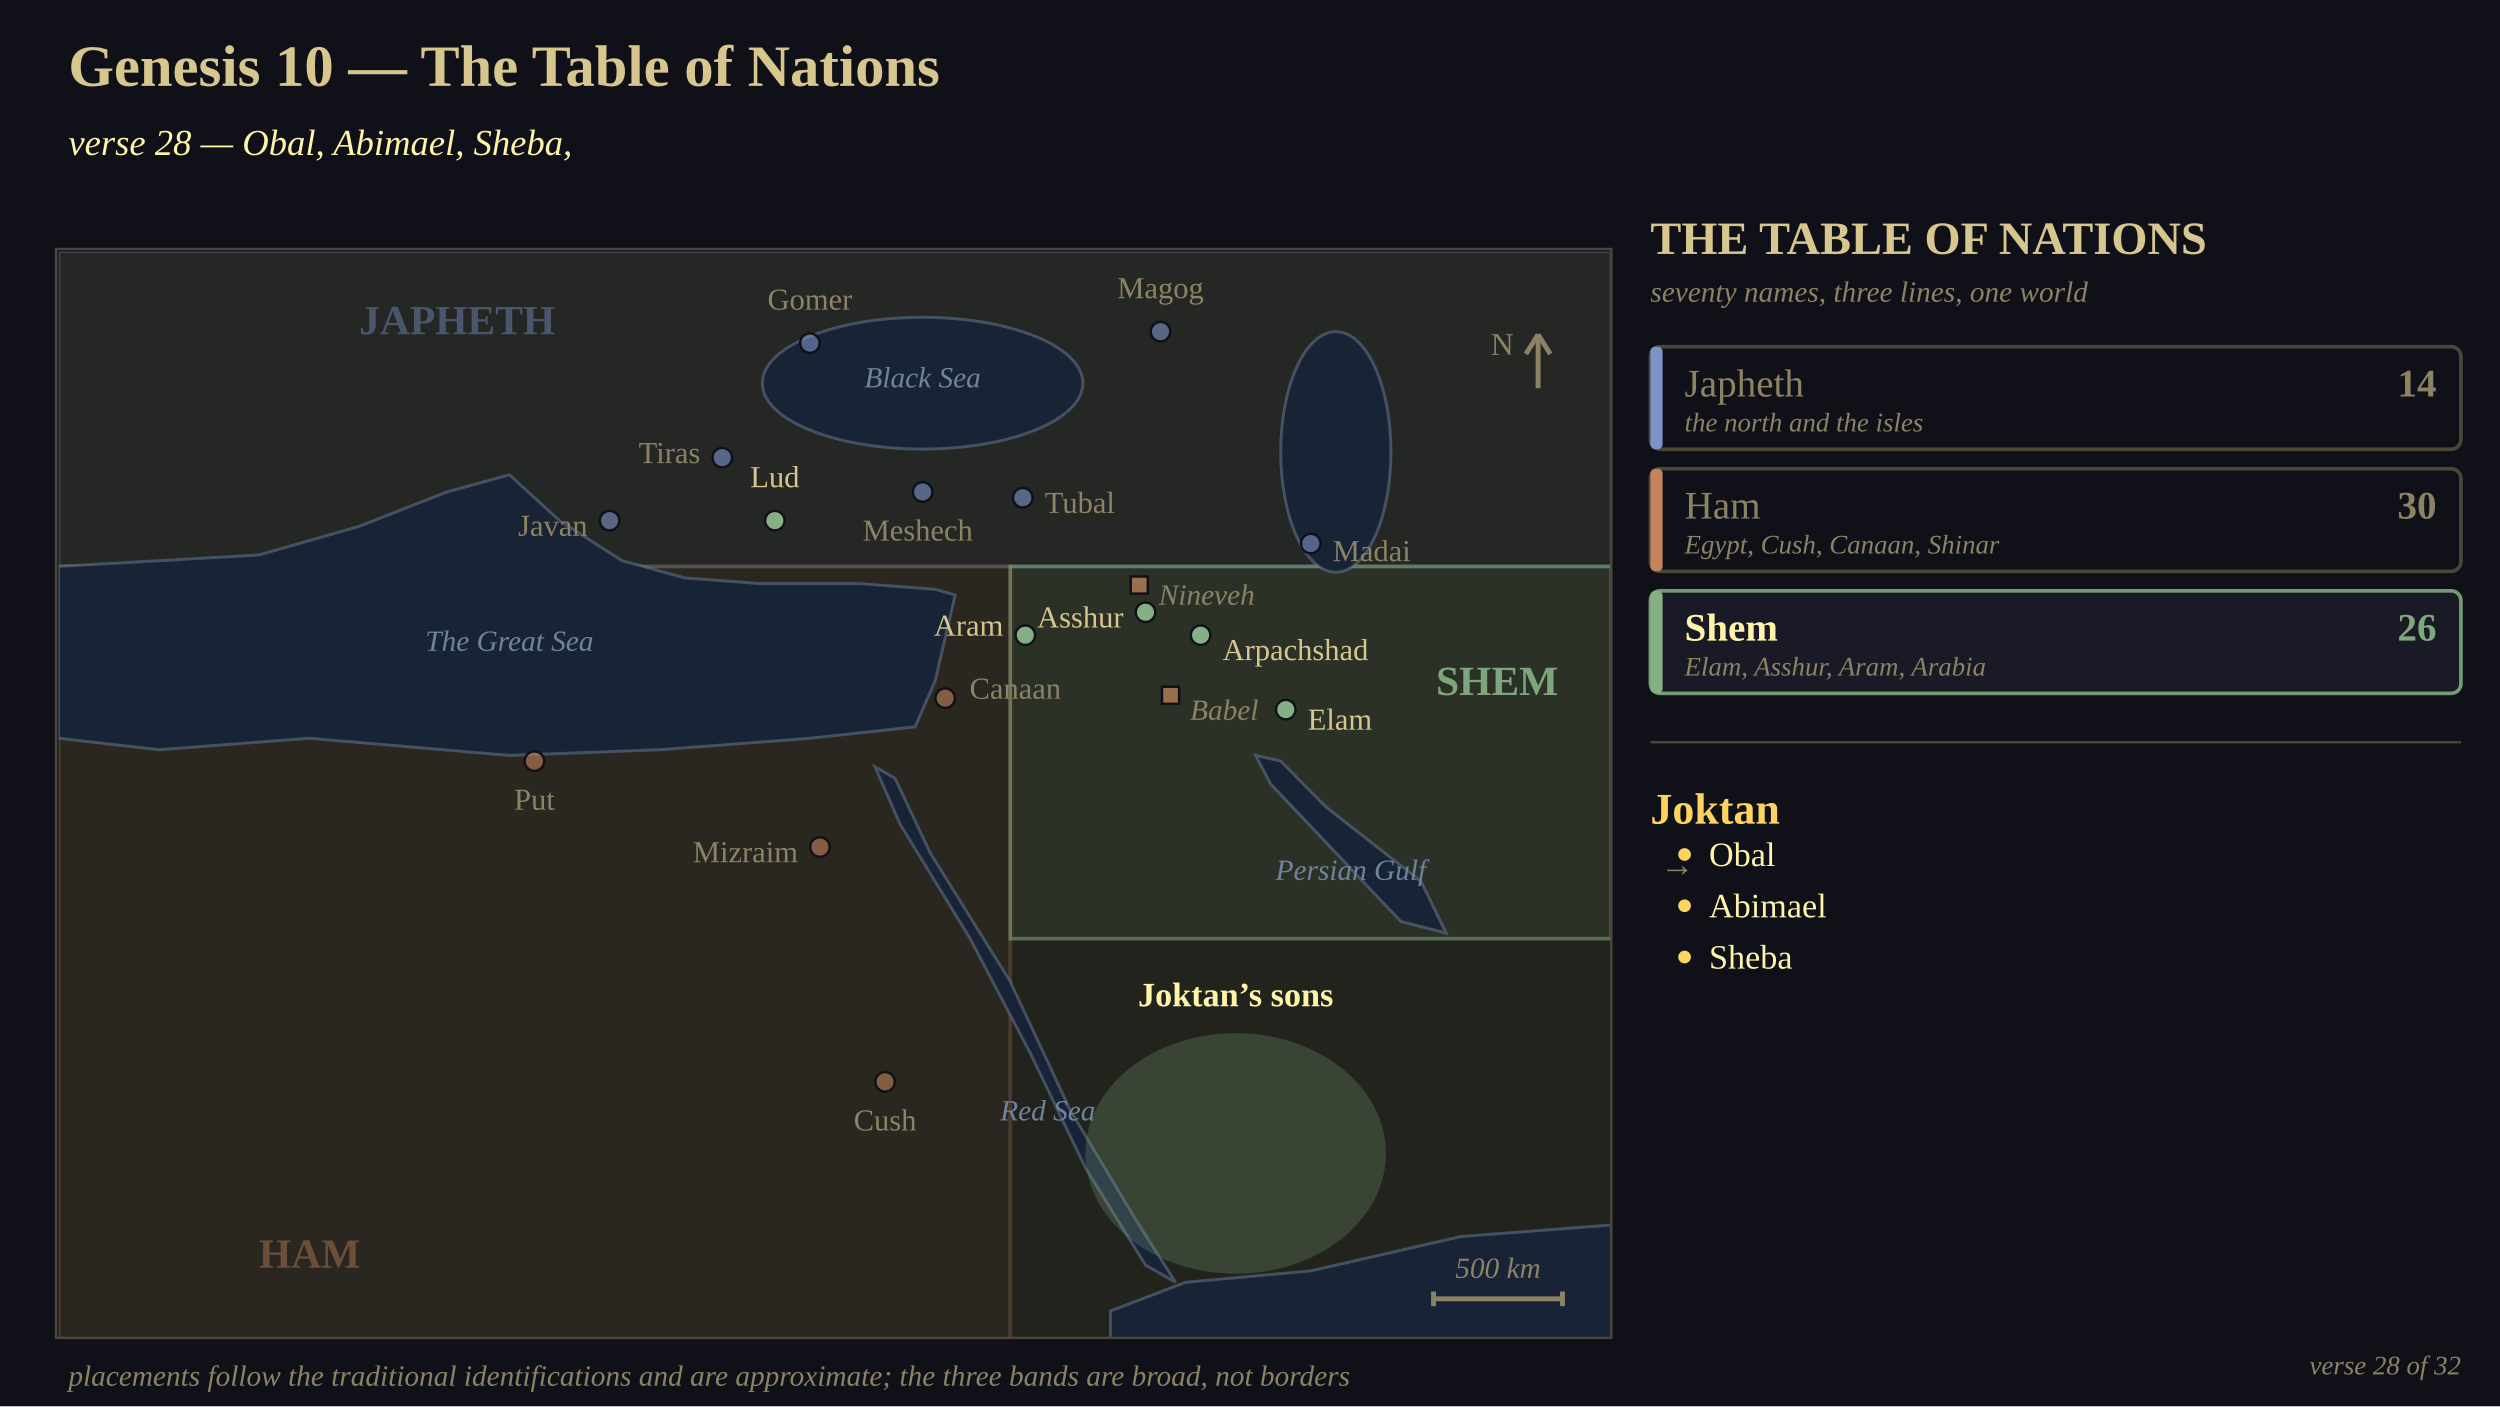
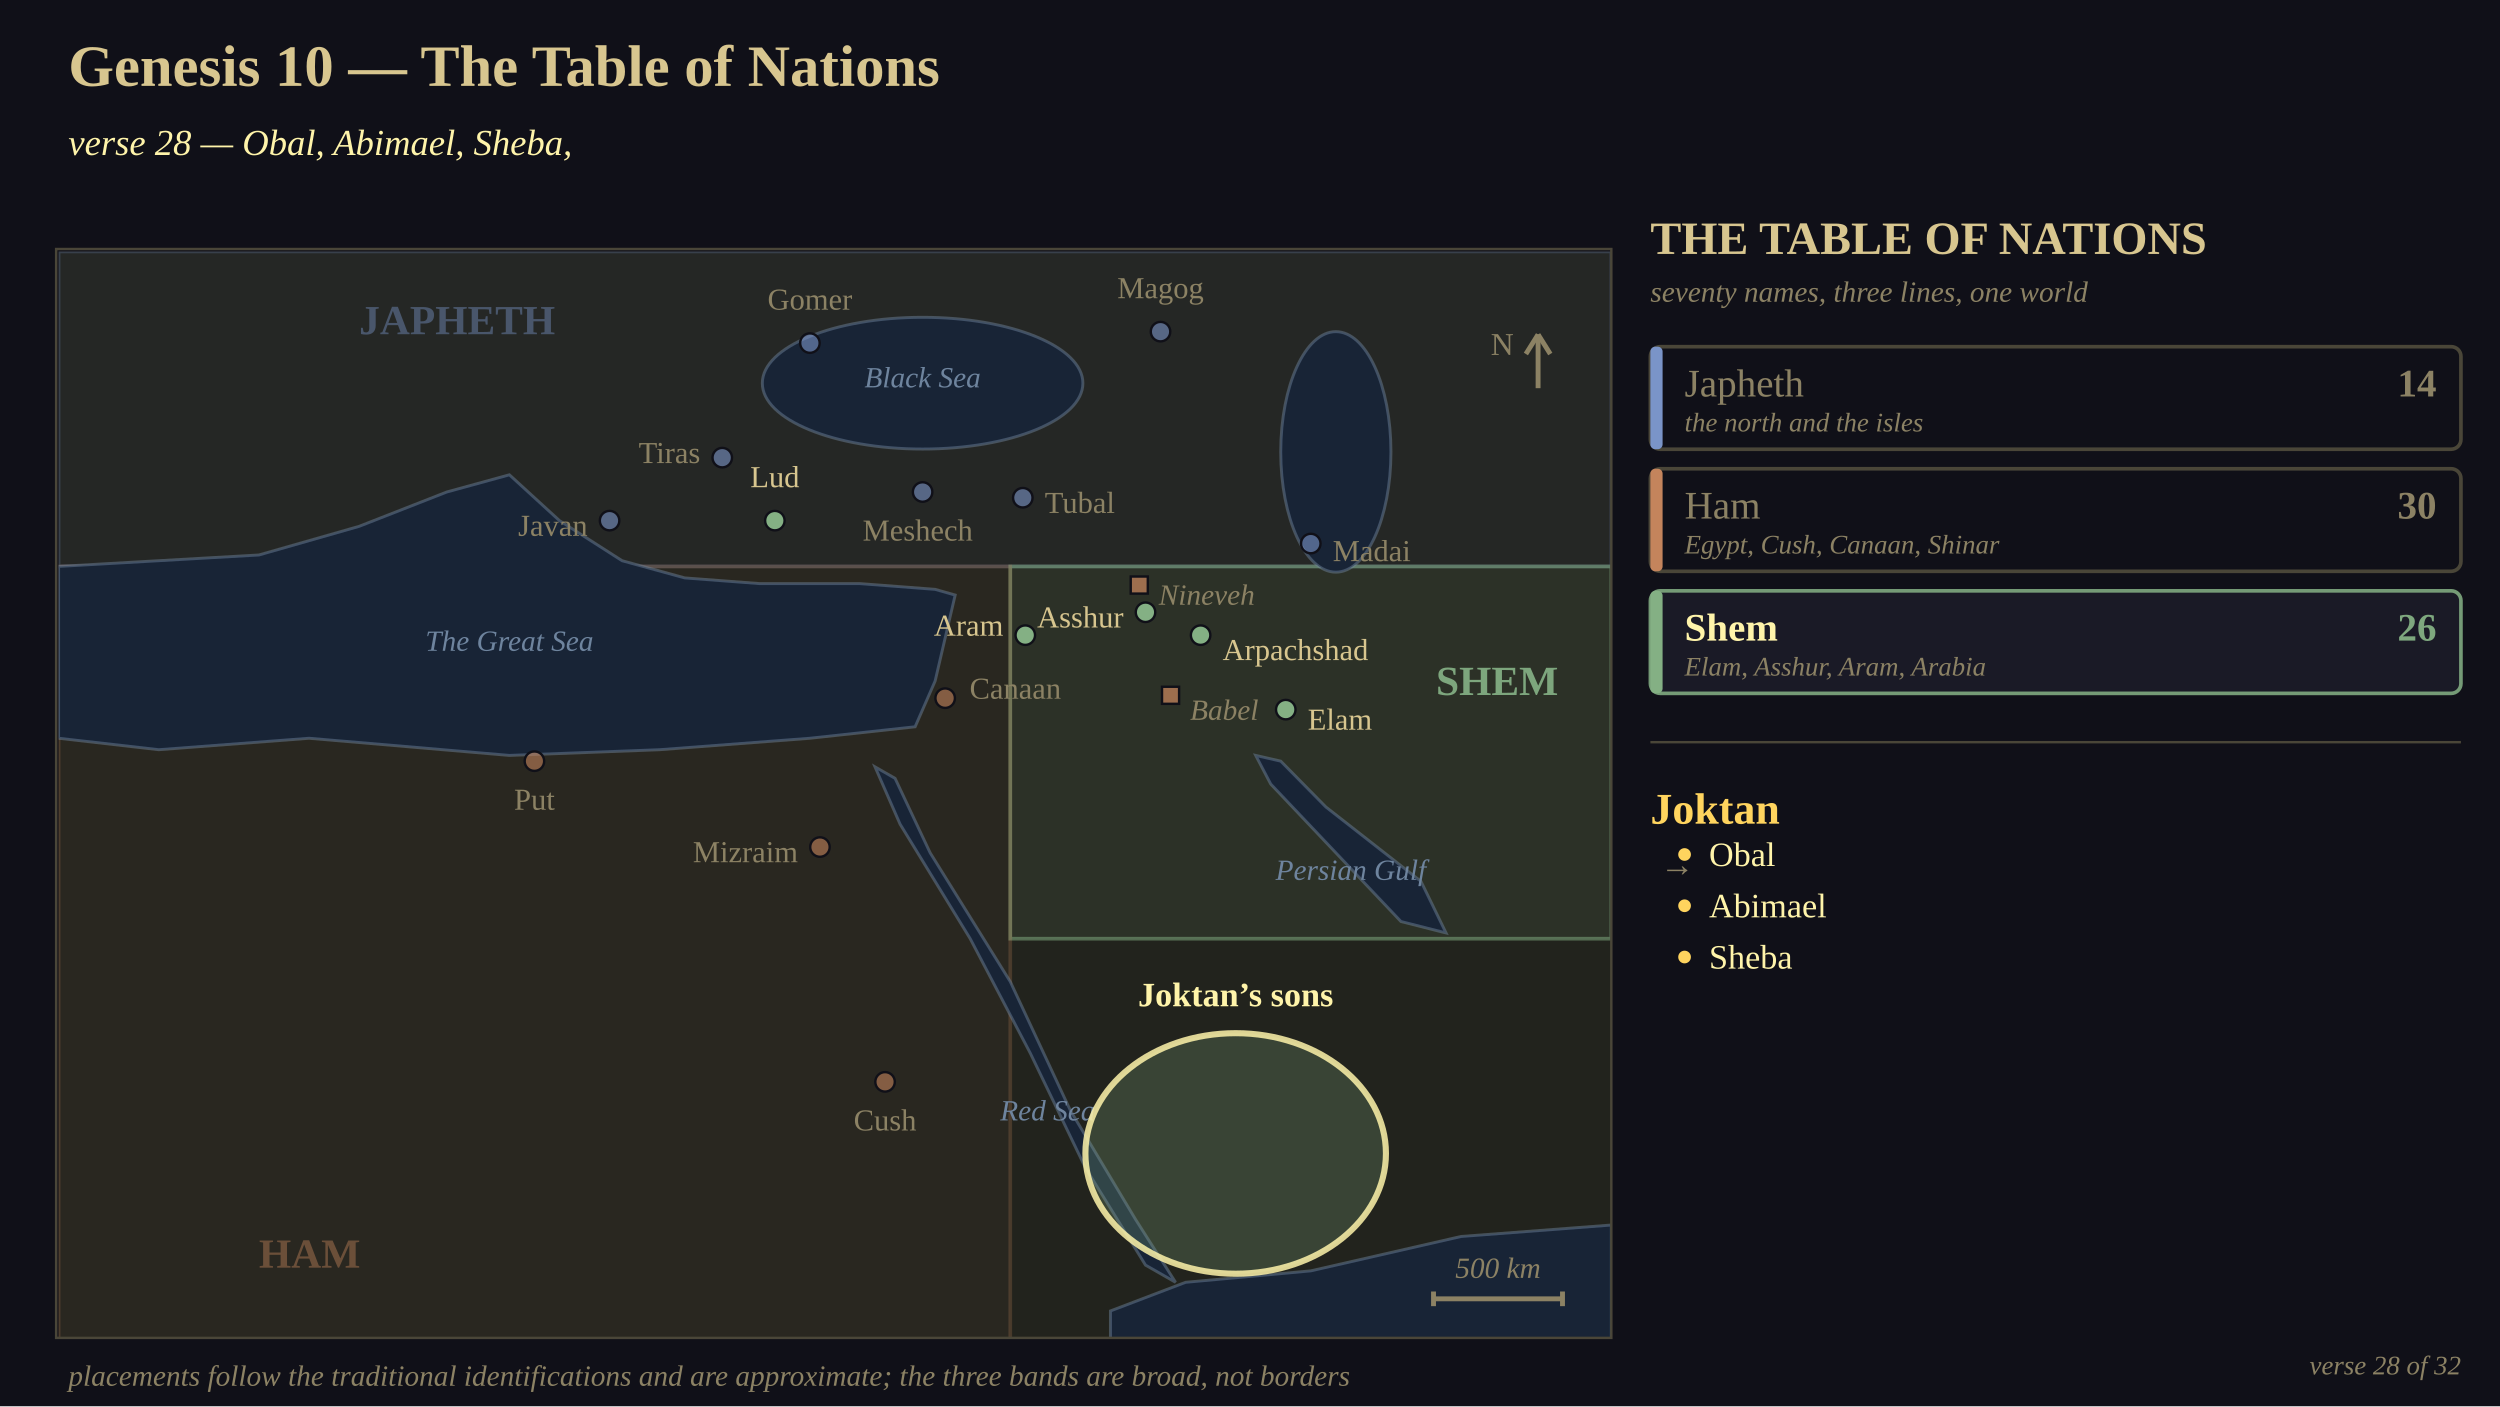
<svg xmlns="http://www.w3.org/2000/svg" viewBox="0 0 1024 576" width="1024" height="576" font-family="Georgia, 'Times New Roman', serif">
  <defs>
    <clipPath id="clip1">
      <rect x="0" y="0" width="636" height="445" />
    </clipPath>
  </defs>
  <rect x="0" y="0" width="1024" height="576" fill="rgb(16,16,24)" />
  <text x="28" y="20" font-size="24" text-anchor="start" dominant-baseline="text-before-edge" fill="rgb(216,198,143)" font-family="Georgia, 'Times New Roman', serif" font-weight="bold">Genesis 10 — The Table of Nations</text>
  <text x="28" y="54" font-size="15" text-anchor="start" dominant-baseline="text-before-edge" fill="rgb(255,244,170)" font-family="Georgia, 'Times New Roman', serif" font-style="italic">verse 28 — Obal, Abimael, Sheba,</text>
  <text x="28" y="560" font-size="12" text-anchor="start" dominant-baseline="text-before-edge" fill="rgb(140,130,100)" font-family="Georgia, 'Times New Roman', serif" font-style="italic">placements follow the traditional identifications and are approximate; the three bands are broad, not borders</text>
  <g clip-path="url(#clip1)" transform="translate(24,103)">
    <rect x="0" y="0" width="636" height="445" fill="rgb(34,35,29)" />
    <polygon points="0,129.01 0,0 636,0 636,129.01" fill="rgb(122,148,200)" fill-opacity="0.047" stroke="rgb(122,148,200)" stroke-width="1.5" stroke-opacity="0.235" />
    <text x="123.1" y="28.15" font-size="17" text-anchor="start" dominant-baseline="central" fill="rgb(122,148,200)" font-family="Georgia, 'Times New Roman', serif" fill-opacity="0.431" font-weight="bold">JAPHETH</text>
    <polygon points="389.81,281.49 389.81,129.01 636,129.01 636,281.49" fill="rgb(132,176,132)" fill-opacity="0.102" stroke="rgb(132,176,132)" stroke-width="1.5" stroke-opacity="0.510" />
    <text x="564.19" y="175.93" font-size="17" text-anchor="start" dominant-baseline="central" fill="rgb(132,176,132)" font-family="Georgia, 'Times New Roman', serif" fill-opacity="0.922" font-weight="bold">SHEM</text>
    <polygon points="0,445.69 0,129.01 389.81,129.01 389.81,445.69" fill="rgb(196,132,92)" fill-opacity="0.047" stroke="rgb(196,132,92)" stroke-width="1.5" stroke-opacity="0.235" />
    <text x="82.06" y="410.5" font-size="17" text-anchor="start" dominant-baseline="central" fill="rgb(196,132,92)" font-family="Georgia, 'Times New Roman', serif" fill-opacity="0.431" font-weight="bold">HAM</text>
    <polygon points="0,199.39 0,129.01 82.06,124.32 123.1,112.59 159,98.52 184.65,91.48 205.16,110.25 230.81,126.67 256.45,133.71 287.23,136.05 328.26,136.05 359.03,138.4 367.24,140.74 359.03,175.93 350.83,194.69 307.74,199.39 246.19,204.08 184.65,206.42 102.58,199.39 41.03,204.08" fill="rgb(24,36,54)" stroke="rgb(110,132,158)" stroke-width="1.2" stroke-opacity="0.471" />
    <polygon points="334.41,211.11 344.67,234.57 373.39,281.49 398.01,328.4 420.58,375.32 445.2,415.19 457.51,422.23 441.1,396.43 414.43,351.86 389.81,299.08 356.98,246.3 342.62,215.81" fill="rgb(24,36,54)" stroke="rgb(110,132,158)" stroke-width="1.2" stroke-opacity="0.471" />
    <polygon points="490.34,206.42 496.49,218.15 523.16,246.3 549.83,274.45 568.3,279.14 558.04,258.03 519.06,227.53 500.59,208.77" fill="rgb(24,36,54)" stroke="rgb(110,132,158)" stroke-width="1.2" stroke-opacity="0.471" />
    <polygon points="430.84,445.69 636,445.69 636,398.77 574.45,403.46 512.9,417.54 461.61,422.23 430.84,433.96" fill="rgb(24,36,54)" stroke="rgb(110,132,158)" stroke-width="1.2" stroke-opacity="0.471" />
    <ellipse cx="353.9" cy="53.95" rx="65.65" ry="26.98" fill="rgb(24,36,54)" stroke="rgb(110,132,158)" stroke-width="1.2" stroke-opacity="0.471" />
    <ellipse cx="523.16" cy="82.1" rx="22.57" ry="49.26" fill="rgb(24,36,54)" stroke="rgb(110,132,158)" stroke-width="1.2" stroke-opacity="0.471" />
    <text x="184.65" y="159.51" font-size="12" text-anchor="middle" dominant-baseline="central" fill="rgb(110,132,158)" font-family="Georgia, 'Times New Roman', serif" font-style="italic">The Great Sea</text>
    <text x="405.19" y="351.86" font-size="12" text-anchor="middle" dominant-baseline="central" fill="rgb(110,132,158)" font-family="Georgia, 'Times New Roman', serif" font-style="italic">Red Sea</text>
    <text x="353.9" y="51.61" font-size="12" text-anchor="middle" dominant-baseline="central" fill="rgb(110,132,158)" font-family="Georgia, 'Times New Roman', serif" font-style="italic">Black Sea</text>
    <text x="529.32" y="253.34" font-size="12" text-anchor="middle" dominant-baseline="central" fill="rgb(110,132,158)" font-family="Georgia, 'Times New Roman', serif" font-style="italic">Persian Gulf</text>
    <ellipse cx="482.13" cy="369.45" rx="61.55" ry="49.26" fill="rgb(132,176,132)" fill-opacity="0.235" />
-     <polyline points="543.68,369.45 543.05,376.46 541.18,383.33 538.12,389.91 533.91,396.08 528.64,401.71 522.43,406.68 515.4,410.89 507.7,414.26 499.47,416.72 490.89,418.21 482.13,418.71 473.37,418.21 464.79,416.72 456.56,414.26 448.85,410.89 441.82,406.68 435.61,401.71 430.35,396.08 426.14,389.91 423.07,383.33 421.21,376.46 420.58,369.45 421.21,362.44 423.07,355.57 426.14,348.99 430.35,342.82 435.61,337.19 441.82,332.22 448.85,328.01 456.56,324.64 464.79,322.19 473.37,320.69 482.13,320.19 490.89,320.69 499.47,322.19 507.7,324.64 515.4,328.01 522.43,332.22 528.64,337.19 533.91,342.82 538.12,348.99 541.18,355.57 543.05,362.44 543.68,369.45" fill="none" stroke-linejoin="round" stroke="rgb(255,244,170)" stroke-width="2.5" stroke-dasharray="348.89" stroke-dashoffset="348.89" stroke-opacity="0.847">
-       <animate attributeName="stroke-dashoffset" values="348.89;0" dur="2.0s" begin="0s" fill="freeze" calcMode="spline" keyTimes="0;1" keySplines="0.42 0 0.58 1" />
-     </polyline>
+     <ellipse cx="482.13" cy="369.45" rx="61.55" ry="49.26" fill="none" stroke="rgb(255,244,170)" stroke-width="2.5" stroke-opacity="0.847" />
    <text x="482.13" y="312.19" font-size="14" text-anchor="middle" dominant-baseline="text-after-edge" fill="rgb(255,244,170)" font-family="Georgia, 'Times New Roman', serif" font-weight="bold">Joktan’s sons</text>
    <circle cx="307.74" cy="37.53" r="4" fill="rgb(122,148,200)" fill-opacity="0.588" stroke="rgb(16,16,24)" stroke-width="1" />
    <text x="307.74" y="26.53" font-size="12.5" text-anchor="middle" dominant-baseline="text-after-edge" fill="rgb(140,130,100)" font-family="Georgia, 'Times New Roman', serif">Gomer</text>
    <circle cx="451.35" cy="32.84" r="4" fill="rgb(122,148,200)" fill-opacity="0.588" stroke="rgb(16,16,24)" stroke-width="1" />
    <text x="451.35" y="21.84" font-size="12.5" text-anchor="middle" dominant-baseline="text-after-edge" fill="rgb(140,130,100)" font-family="Georgia, 'Times New Roman', serif">Magog</text>
    <circle cx="512.9" cy="119.63" r="4" fill="rgb(122,148,200)" fill-opacity="0.588" stroke="rgb(16,16,24)" stroke-width="1" />
    <text x="521.9" y="122.63" font-size="12.5" text-anchor="start" dominant-baseline="central" fill="rgb(140,130,100)" font-family="Georgia, 'Times New Roman', serif">Madai</text>
    <circle cx="225.68" cy="110.25" r="4" fill="rgb(122,148,200)" fill-opacity="0.588" stroke="rgb(16,16,24)" stroke-width="1" />
    <text x="216.68" y="112.25" font-size="12.5" text-anchor="end" dominant-baseline="central" fill="rgb(140,130,100)" font-family="Georgia, 'Times New Roman', serif">Javan</text>
    <circle cx="394.94" cy="100.87" r="4" fill="rgb(122,148,200)" fill-opacity="0.588" stroke="rgb(16,16,24)" stroke-width="1" />
    <text x="403.94" y="102.87" font-size="12.5" text-anchor="start" dominant-baseline="central" fill="rgb(140,130,100)" font-family="Georgia, 'Times New Roman', serif">Tubal</text>
    <circle cx="353.9" cy="98.52" r="4" fill="rgb(122,148,200)" fill-opacity="0.588" stroke="rgb(16,16,24)" stroke-width="1" />
    <text x="351.9" y="110.52" font-size="12.5" text-anchor="middle" dominant-baseline="text-before-edge" fill="rgb(140,130,100)" font-family="Georgia, 'Times New Roman', serif">Meshech</text>
    <circle cx="271.84" cy="84.45" r="4" fill="rgb(122,148,200)" fill-opacity="0.588" stroke="rgb(16,16,24)" stroke-width="1" />
    <text x="262.84" y="82.45" font-size="12.5" text-anchor="end" dominant-baseline="central" fill="rgb(140,130,100)" font-family="Georgia, 'Times New Roman', serif">Tiras</text>
    <circle cx="338.52" cy="340.13" r="4" fill="rgb(196,132,92)" fill-opacity="0.588" stroke="rgb(16,16,24)" stroke-width="1" />
    <text x="338.52" y="352.13" font-size="12.5" text-anchor="middle" dominant-baseline="text-before-edge" fill="rgb(140,130,100)" font-family="Georgia, 'Times New Roman', serif">Cush</text>
    <circle cx="311.85" cy="243.95" r="4" fill="rgb(196,132,92)" fill-opacity="0.588" stroke="rgb(16,16,24)" stroke-width="1" />
    <text x="302.85" y="245.95" font-size="12.5" text-anchor="end" dominant-baseline="central" fill="rgb(140,130,100)" font-family="Georgia, 'Times New Roman', serif">Mizraim</text>
    <circle cx="194.9" cy="208.77" r="4" fill="rgb(196,132,92)" fill-opacity="0.588" stroke="rgb(16,16,24)" stroke-width="1" />
    <text x="194.9" y="220.77" font-size="12.5" text-anchor="middle" dominant-baseline="text-before-edge" fill="rgb(140,130,100)" font-family="Georgia, 'Times New Roman', serif">Put</text>
    <circle cx="363.14" cy="182.97" r="4" fill="rgb(196,132,92)" fill-opacity="0.588" stroke="rgb(16,16,24)" stroke-width="1" />
    <text x="373.14" y="178.97" font-size="12.5" text-anchor="start" dominant-baseline="central" fill="rgb(140,130,100)" font-family="Georgia, 'Times New Roman', serif">Canaan</text>
    <circle cx="502.65" cy="187.66" r="4" fill="rgb(132,176,132)" stroke="rgb(16,16,24)" stroke-width="1" />
    <text x="511.65" y="191.66" font-size="12.5" text-anchor="start" dominant-baseline="central" fill="rgb(216,198,143)" font-family="Georgia, 'Times New Roman', serif">Elam</text>
    <circle cx="445.2" cy="147.78" r="4" fill="rgb(132,176,132)" stroke="rgb(16,16,24)" stroke-width="1" />
    <text x="436.2" y="149.78" font-size="12.5" text-anchor="end" dominant-baseline="central" fill="rgb(216,198,143)" font-family="Georgia, 'Times New Roman', serif">Asshur</text>
    <circle cx="467.77" cy="157.16" r="4" fill="rgb(132,176,132)" stroke="rgb(16,16,24)" stroke-width="1" />
    <text x="476.77" y="163.16" font-size="12.5" text-anchor="start" dominant-baseline="central" fill="rgb(216,198,143)" font-family="Georgia, 'Times New Roman', serif">Arpachshad</text>
    <circle cx="293.38" cy="110.25" r="4" fill="rgb(132,176,132)" stroke="rgb(16,16,24)" stroke-width="1" />
    <text x="293.38" y="99.25" font-size="12.5" text-anchor="middle" dominant-baseline="text-after-edge" fill="rgb(216,198,143)" font-family="Georgia, 'Times New Roman', serif">Lud</text>
    <circle cx="395.96" cy="157.16" r="4" fill="rgb(132,176,132)" stroke="rgb(16,16,24)" stroke-width="1" />
    <text x="386.96" y="153.16" font-size="12.5" text-anchor="end" dominant-baseline="central" fill="rgb(216,198,143)" font-family="Georgia, 'Times New Roman', serif">Aram</text>
    <rect x="451.96" y="178.29" width="7" height="7" fill="rgb(196,132,92)" fill-opacity="0.745" stroke="rgb(16,16,24)" stroke-width="1" />
    <text x="463.46" y="187.79" font-size="12" text-anchor="start" dominant-baseline="central" fill="rgb(140,130,100)" font-family="Georgia, 'Times New Roman', serif" font-style="italic">Babel</text>
    <rect x="439.14" y="133.14" width="7" height="7" fill="rgb(196,132,92)" fill-opacity="0.745" stroke="rgb(16,16,24)" stroke-width="1" />
    <text x="450.64" y="140.64" font-size="12" text-anchor="start" dominant-baseline="central" fill="rgb(140,130,100)" font-family="Georgia, 'Times New Roman', serif" font-style="italic">Nineveh</text>
    <line x1="606" y1="56" x2="606" y2="34" stroke="rgb(140,130,100)" stroke-width="2" />
    <line x1="601" y1="42" x2="606" y2="34" stroke="rgb(140,130,100)" stroke-width="2" />
    <line x1="611" y1="42" x2="606" y2="34" stroke="rgb(140,130,100)" stroke-width="2" />
    <text x="596" y="38" font-size="13" text-anchor="end" dominant-baseline="central" fill="rgb(140,130,100)" font-family="Georgia, 'Times New Roman', serif">N</text>
    <line x1="563.17" y1="429" x2="616" y2="429" stroke="rgb(140,130,100)" stroke-width="2" />
    <line x1="563.17" y1="426" x2="563.17" y2="432" stroke="rgb(140,130,100)" stroke-width="2" />
    <line x1="616" y1="426" x2="616" y2="432" stroke="rgb(140,130,100)" stroke-width="2" />
    <text x="589.58" y="423" font-size="12" text-anchor="middle" dominant-baseline="text-after-edge" fill="rgb(140,130,100)" font-family="Georgia, 'Times New Roman', serif" font-style="italic">500 km</text>
  </g>
  <rect x="23" y="102" width="637" height="446" fill="none" stroke="rgb(74,70,56)" stroke-width="1" />
  <text x="676" y="92" font-size="19" text-anchor="start" dominant-baseline="text-before-edge" fill="rgb(216,198,143)" font-family="Georgia, 'Times New Roman', serif" font-weight="bold">THE TABLE OF NATIONS</text>
  <text x="676" y="116" font-size="12" text-anchor="start" dominant-baseline="text-before-edge" fill="rgb(140,130,100)" font-family="Georgia, 'Times New Roman', serif" font-style="italic">seventy names, three lines, one world</text>
  <rect x="676" y="142" width="332" height="42" rx="4" fill="rgb(16,16,24)" stroke="rgb(74,70,56)" stroke-width="1.5" />
  <rect x="676" y="142" width="5" height="42" rx="2" fill="rgb(122,148,200)" />
  <text x="690" y="157" font-size="16" text-anchor="start" dominant-baseline="central" fill="rgb(140,130,100)" font-family="Georgia, 'Times New Roman', serif">Japheth</text>
  <text x="998" y="157" font-size="16" text-anchor="end" dominant-baseline="central" fill="rgb(140,130,100)" font-family="Georgia, 'Times New Roman', serif" font-weight="bold">14</text>
  <text x="690" y="173" font-size="11" text-anchor="start" dominant-baseline="central" fill="rgb(140,130,100)" font-family="Georgia, 'Times New Roman', serif" font-style="italic">the north and the isles</text>
  <rect x="676" y="192" width="332" height="42" rx="4" fill="rgb(16,16,24)" stroke="rgb(74,70,56)" stroke-width="1.5" />
  <rect x="676" y="192" width="5" height="42" rx="2" fill="rgb(196,132,92)" />
  <text x="690" y="207" font-size="16" text-anchor="start" dominant-baseline="central" fill="rgb(140,130,100)" font-family="Georgia, 'Times New Roman', serif">Ham</text>
  <text x="998" y="207" font-size="16" text-anchor="end" dominant-baseline="central" fill="rgb(140,130,100)" font-family="Georgia, 'Times New Roman', serif" font-weight="bold">30</text>
  <text x="690" y="223" font-size="11" text-anchor="start" dominant-baseline="central" fill="rgb(140,130,100)" font-family="Georgia, 'Times New Roman', serif" font-style="italic">Egypt, Cush, Canaan, Shinar</text>
  <rect x="676" y="242" width="332" height="42" rx="4" fill="rgb(26,26,38)" stroke="rgb(132,176,132)" stroke-width="1.5" stroke-opacity="0.863" />
  <rect x="676" y="242" width="5" height="42" rx="2" fill="rgb(132,176,132)" />
  <text x="690" y="257" font-size="16" text-anchor="start" dominant-baseline="central" fill="rgb(255,244,170)" font-family="Georgia, 'Times New Roman', serif" font-weight="bold">Shem</text>
  <text x="998" y="257" font-size="16" text-anchor="end" dominant-baseline="central" fill="rgb(132,176,132)" font-family="Georgia, 'Times New Roman', serif" fill-opacity="0.941" font-weight="bold">26</text>
  <text x="690" y="273" font-size="11" text-anchor="start" dominant-baseline="central" fill="rgb(140,130,100)" font-family="Georgia, 'Times New Roman', serif" font-style="italic">Elam, Asshur, Aram, Arabia</text>
  <line x1="676" y1="304" x2="1008" y2="304" stroke="rgb(74,70,56)" stroke-width="1" />
  <text x="676" y="326" font-size="18" text-anchor="start" dominant-baseline="text-before-edge" fill="rgb(255,212,94)" font-family="Georgia, 'Times New Roman', serif" font-weight="bold">Joktan</text>
  <text x="680" y="350" font-size="14" text-anchor="start" dominant-baseline="text-before-edge" fill="rgb(140,130,100)" font-family="Georgia, 'Times New Roman', serif">→</text>
  <circle cx="690" cy="350" r="2.6" fill="rgb(255,212,94)" />
  <text x="700" y="350" font-size="14" text-anchor="start" dominant-baseline="central" fill="rgb(255,244,170)" font-family="Georgia, 'Times New Roman', serif">Obal</text>
  <circle cx="690" cy="371" r="2.6" fill="rgb(255,212,94)" />
  <text x="700" y="371" font-size="14" text-anchor="start" dominant-baseline="central" fill="rgb(255,244,170)" font-family="Georgia, 'Times New Roman', serif">Abimael</text>
  <circle cx="690" cy="392" r="2.6" fill="rgb(255,212,94)" />
  <text x="700" y="392" font-size="14" text-anchor="start" dominant-baseline="central" fill="rgb(255,244,170)" font-family="Georgia, 'Times New Roman', serif">Sheba</text>
  <text x="1008" y="556" font-size="11" text-anchor="end" dominant-baseline="text-before-edge" fill="rgb(140,130,100)" font-family="Georgia, 'Times New Roman', serif" font-style="italic">verse 28 of 32</text>
</svg>
